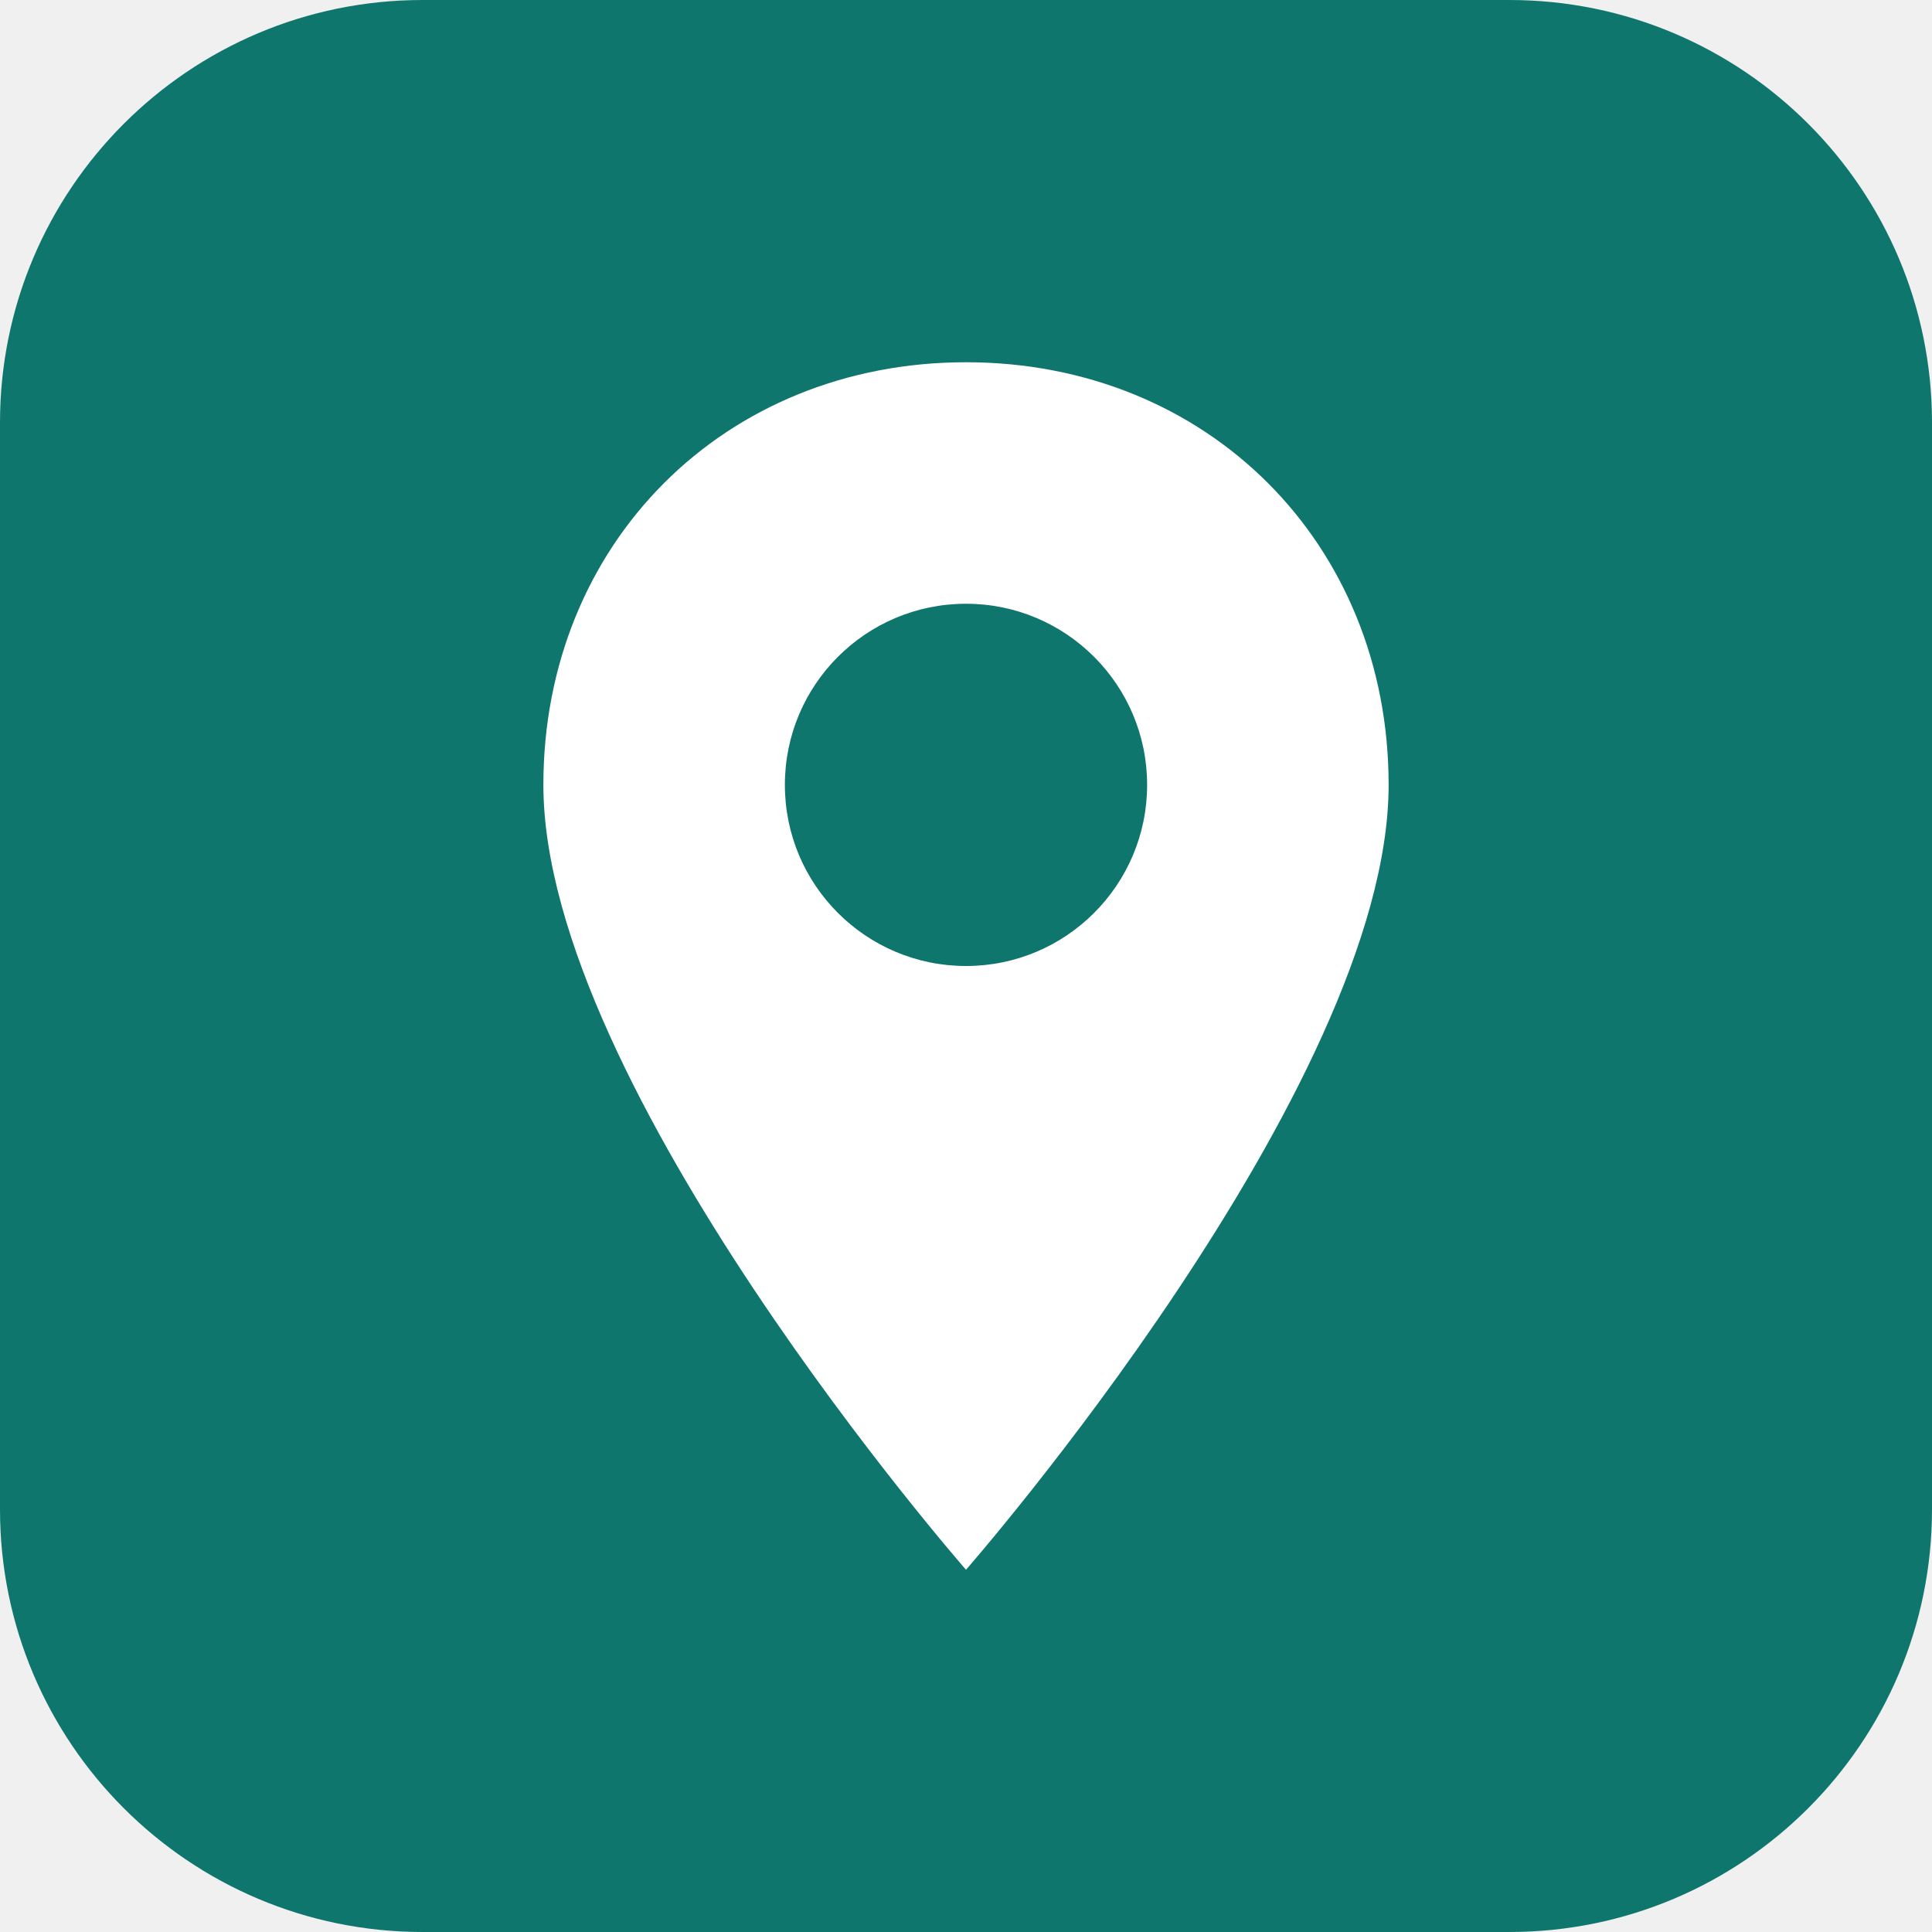
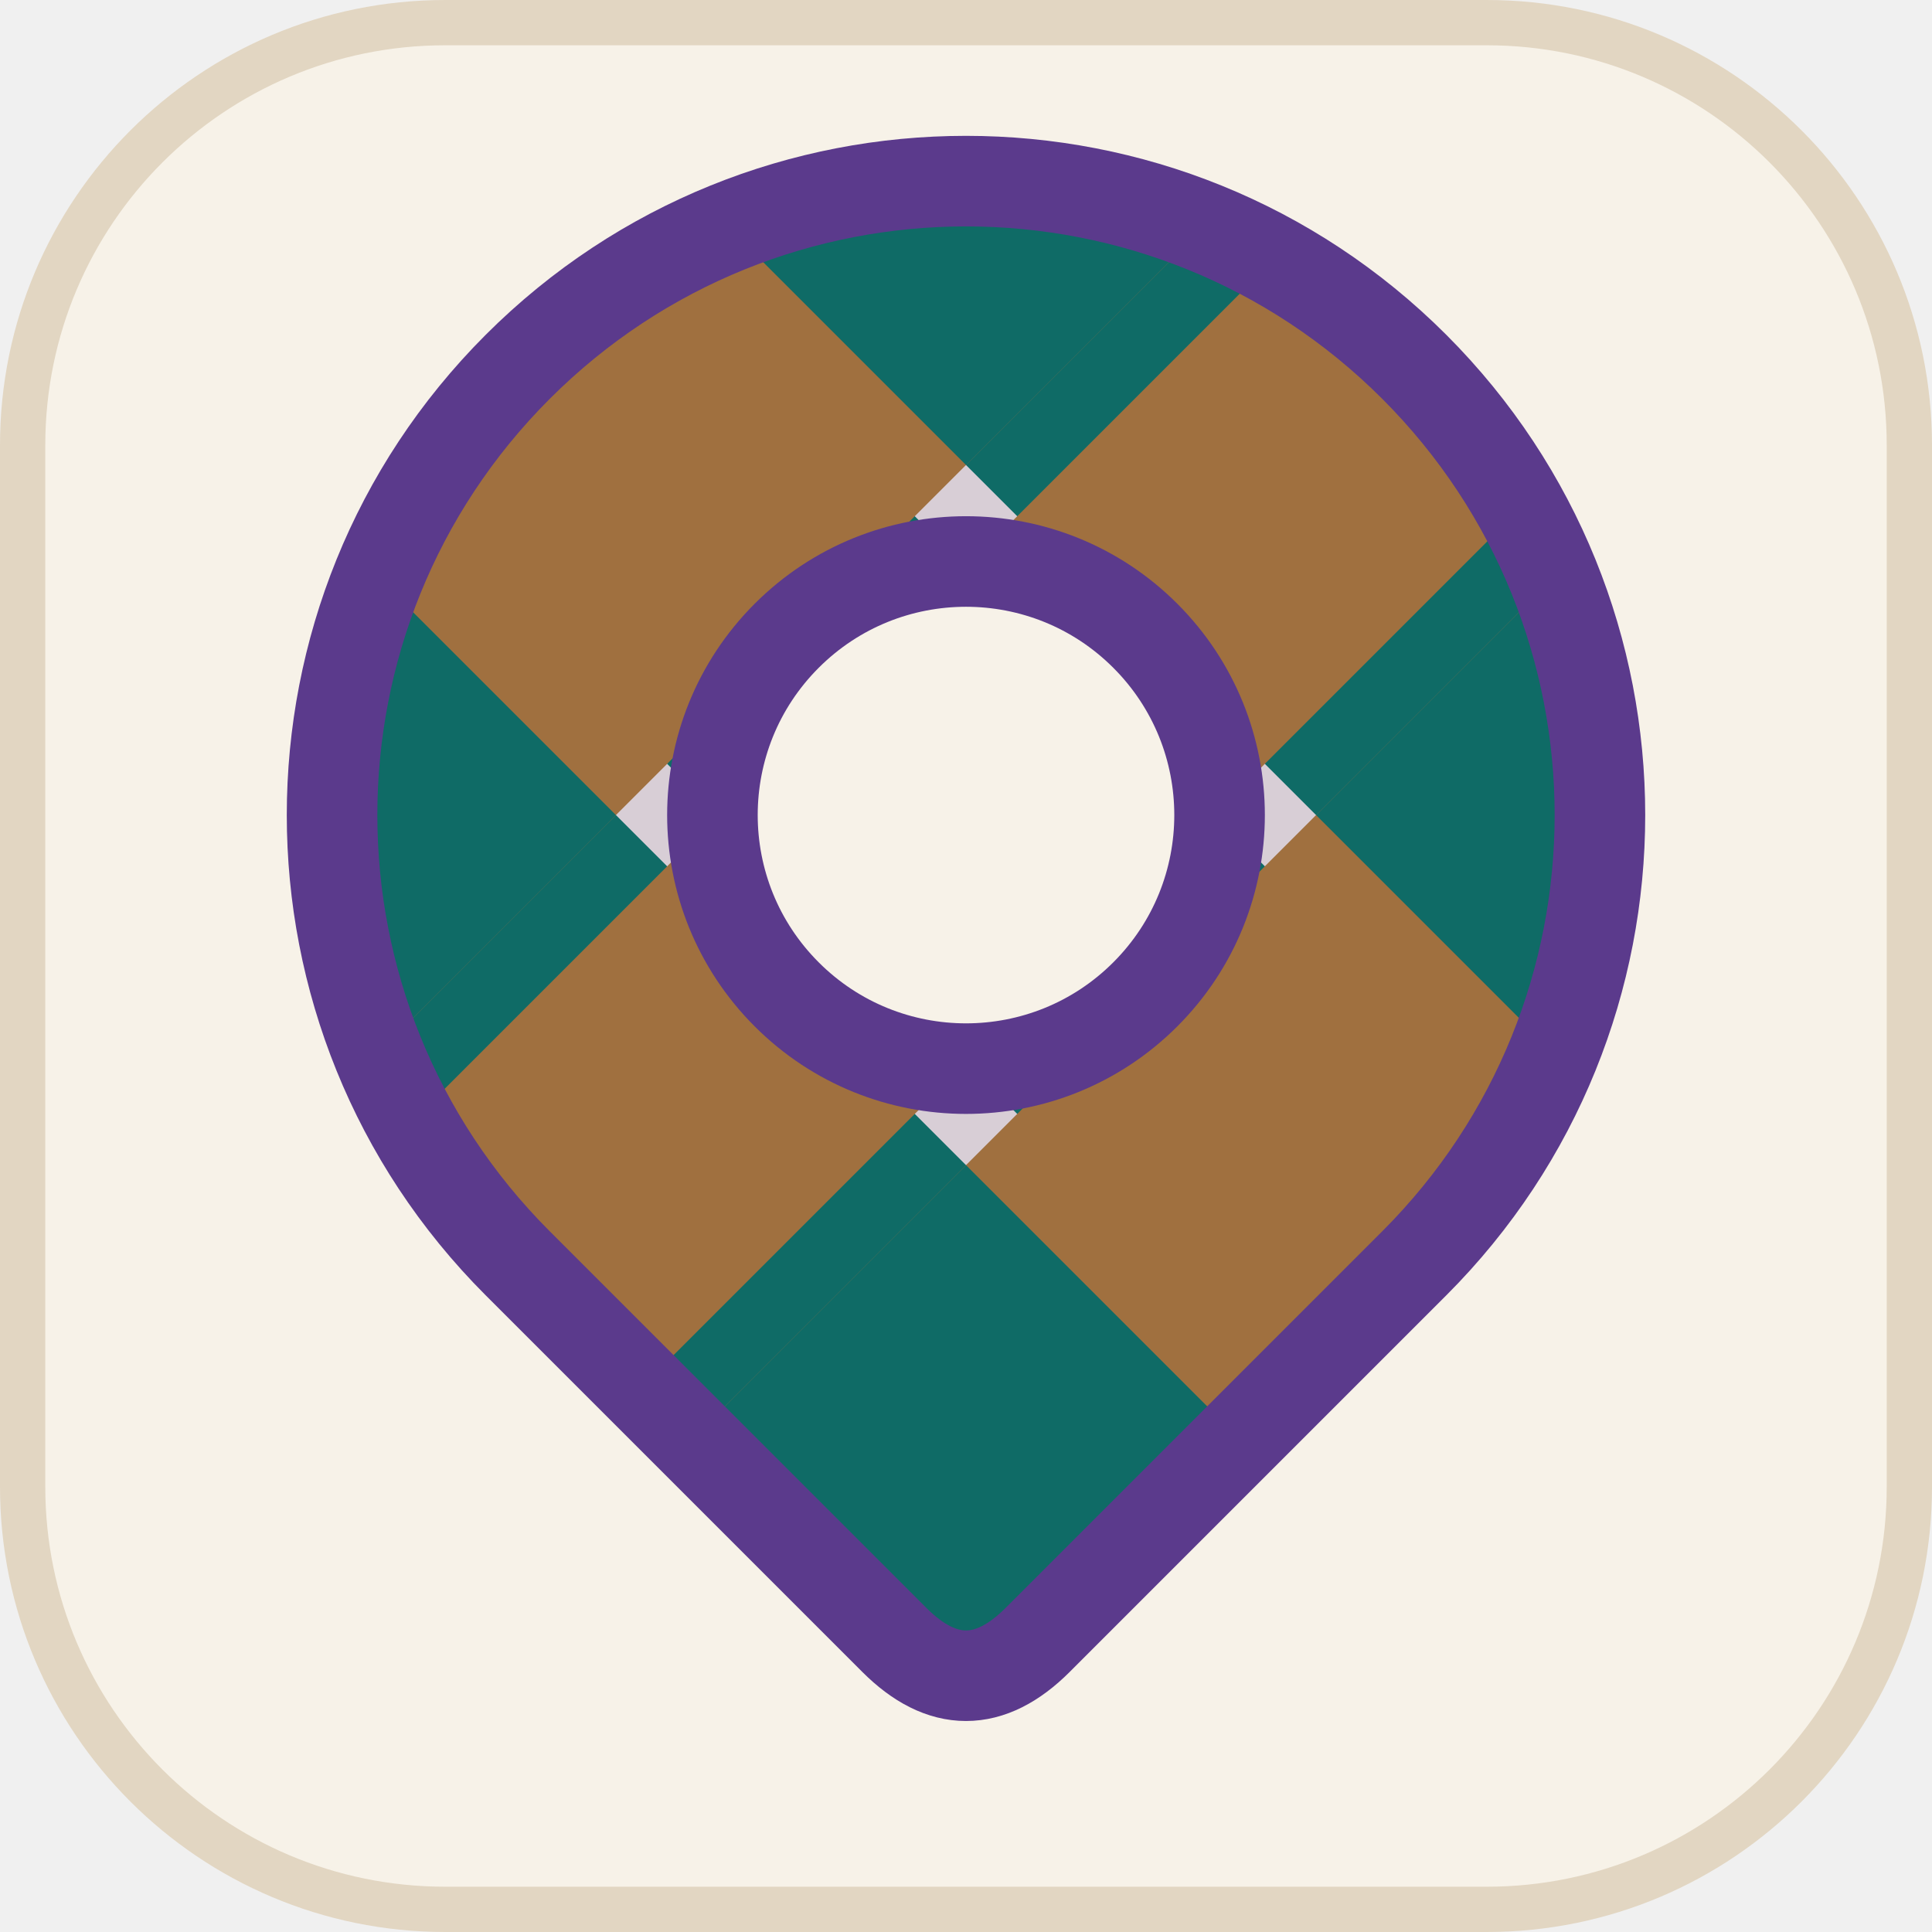
- <svg xmlns="http://www.w3.org/2000/svg" viewBox="0 0 32 32">
-   <rect width="32" height="32" rx="7" fill="#0f766e" />
-   <path d="M16 6c-4 0-7 3-7 7 0 5 7 13 7 13s7-8 7-13c0-4-3-7-7-7zm0 10a3 3 0 110-6 3 3 0 010 6z" fill="#fff" />
+ <svg xmlns="http://www.w3.org/2000/svg" viewBox="0 0 64 64">
+   <defs>
+     <clipPath id="rcene-favicon">
+       <path d="M 21 0 A 21 21 0 0 1 42 21 L 42 38.64 Q 42 42 38.64 42 L 21 42 A 21 21 0 0 1 0 21 A 21 21 0 0 1 21 0 Z M 12.6 21 a 8.4 8.4 0 1 0 16.8 0 a 8.4 8.4 0 1 0 -16.8 0 Z" clip-rule="evenodd" />
+     </clipPath>
+   </defs>
+   <rect x="0.75" y="0.75" width="62.5" height="62.5" rx="14" fill="#f7f2e8" stroke="#e2d6c2" stroke-width="1.5" />
+   <g transform="translate(11 6) rotate(45 21 21)">
+     <g clip-path="url(#rcene-favicon)">
+       <path d="M 21 0 A 21 21 0 0 1 42 21 L 42 38.64 Q 42 42 38.64 42 L 21 42 A 21 21 0 0 1 0 21 A 21 21 0 0 1 21 0 Z" opacity="0.2" fill="#5b3a8c" />
+       <rect x="-2" y="1.2" width="46" height="11.6" fill="#0f6b66" />
+       <rect x="-2" y="15.2" width="46" height="11.6" fill="#0f6b66" />
+       <rect x="-2" y="29.2" width="46" height="11.6" fill="#0f6b66" />
+       <rect x="1.2" y="-2" width="11.6" height="46" fill="#a0703f" />
+       <rect x="15.2" y="-2" width="11.6" height="46" fill="#a0703f" />
+       <rect x="29.2" y="-2" width="11.6" height="46" fill="#a0703f" />
+       <rect x="1.2" y="1.2" width="11.6" height="11.6" fill="#0f6b66" />
+       <rect x="29.2" y="1.2" width="11.6" height="11.6" fill="#0f6b66" />
+       <rect x="15.2" y="15.2" width="11.6" height="11.6" fill="#0f6b66" />
+       <rect x="1.2" y="29.2" width="11.6" height="11.6" fill="#0f6b66" />
+       <rect x="29.2" y="29.2" width="11.6" height="11.6" fill="#0f6b66" />
+     </g>
+     <path d="M 21 0 A 21 21 0 0 1 42 21 L 42 38.64 Q 42 42 38.64 42 L 21 42 A 21 21 0 0 1 0 21 A 21 21 0 0 1 21 0 Z" fill="none" stroke-width="3" stroke-linejoin="round" stroke="#5b3a8c" />
+     <circle cx="21" cy="21" r="8.4" fill="none" stroke-width="3" stroke="#5b3a8c" />
+   </g>
</svg>
